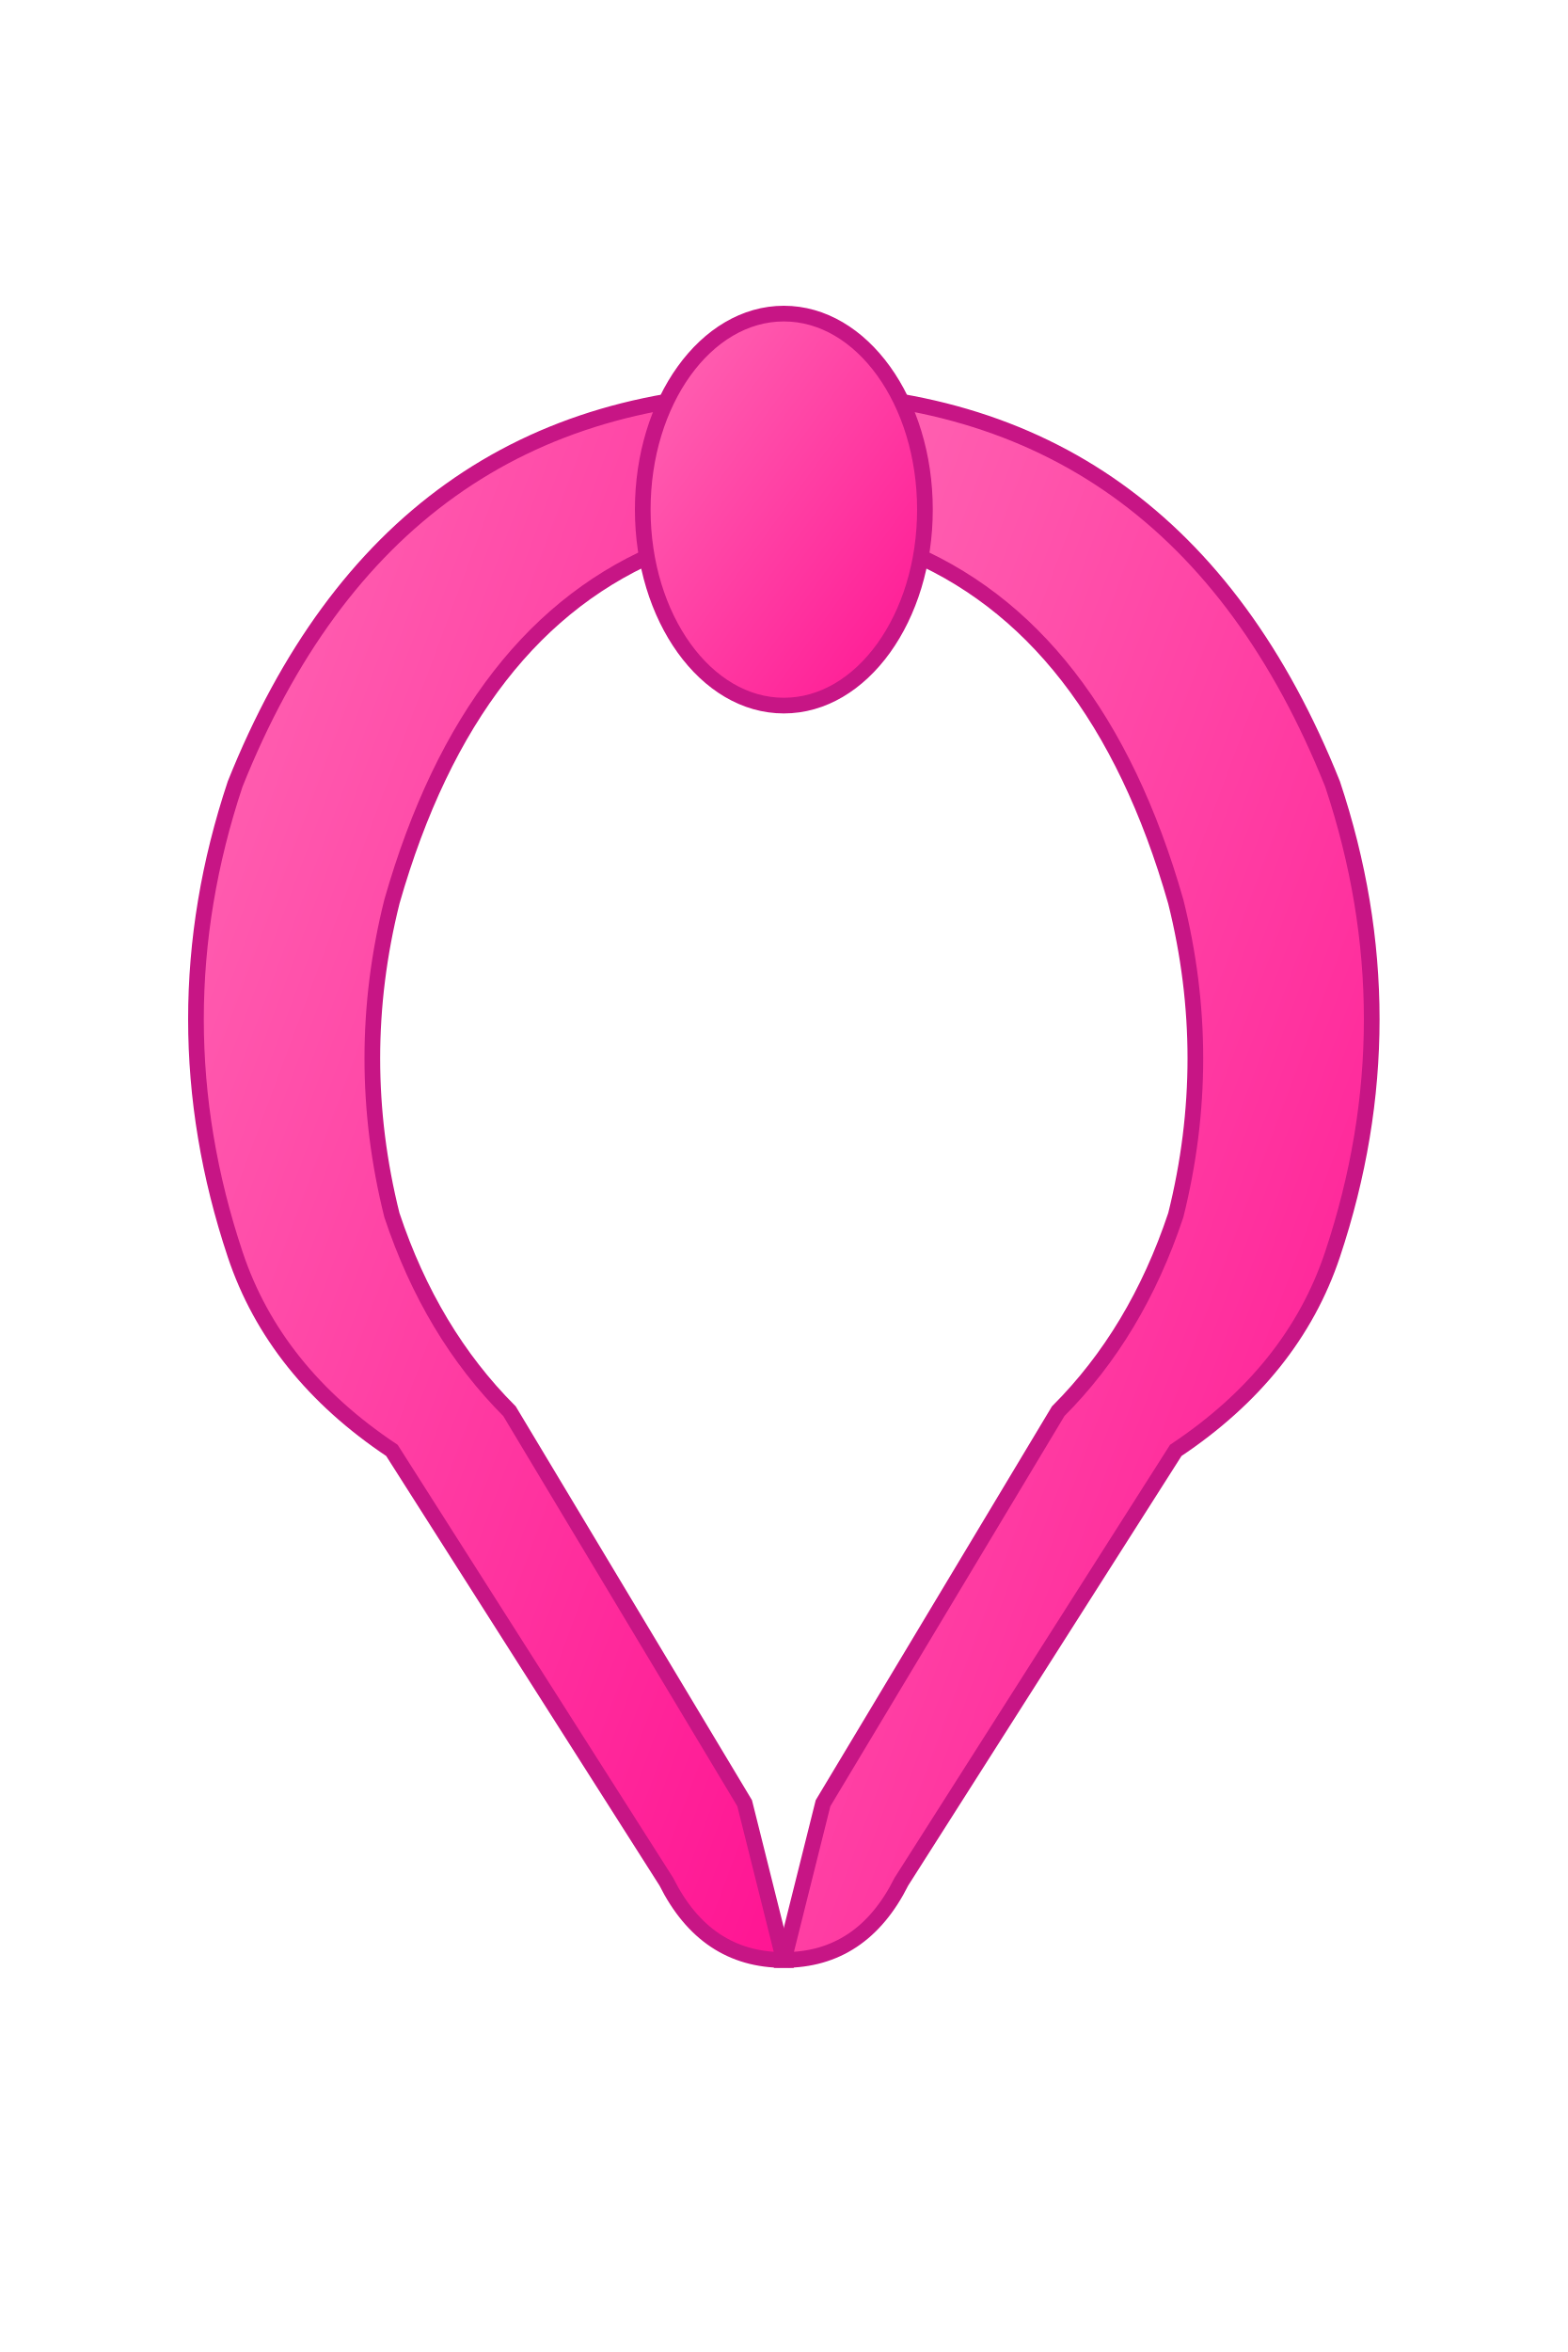
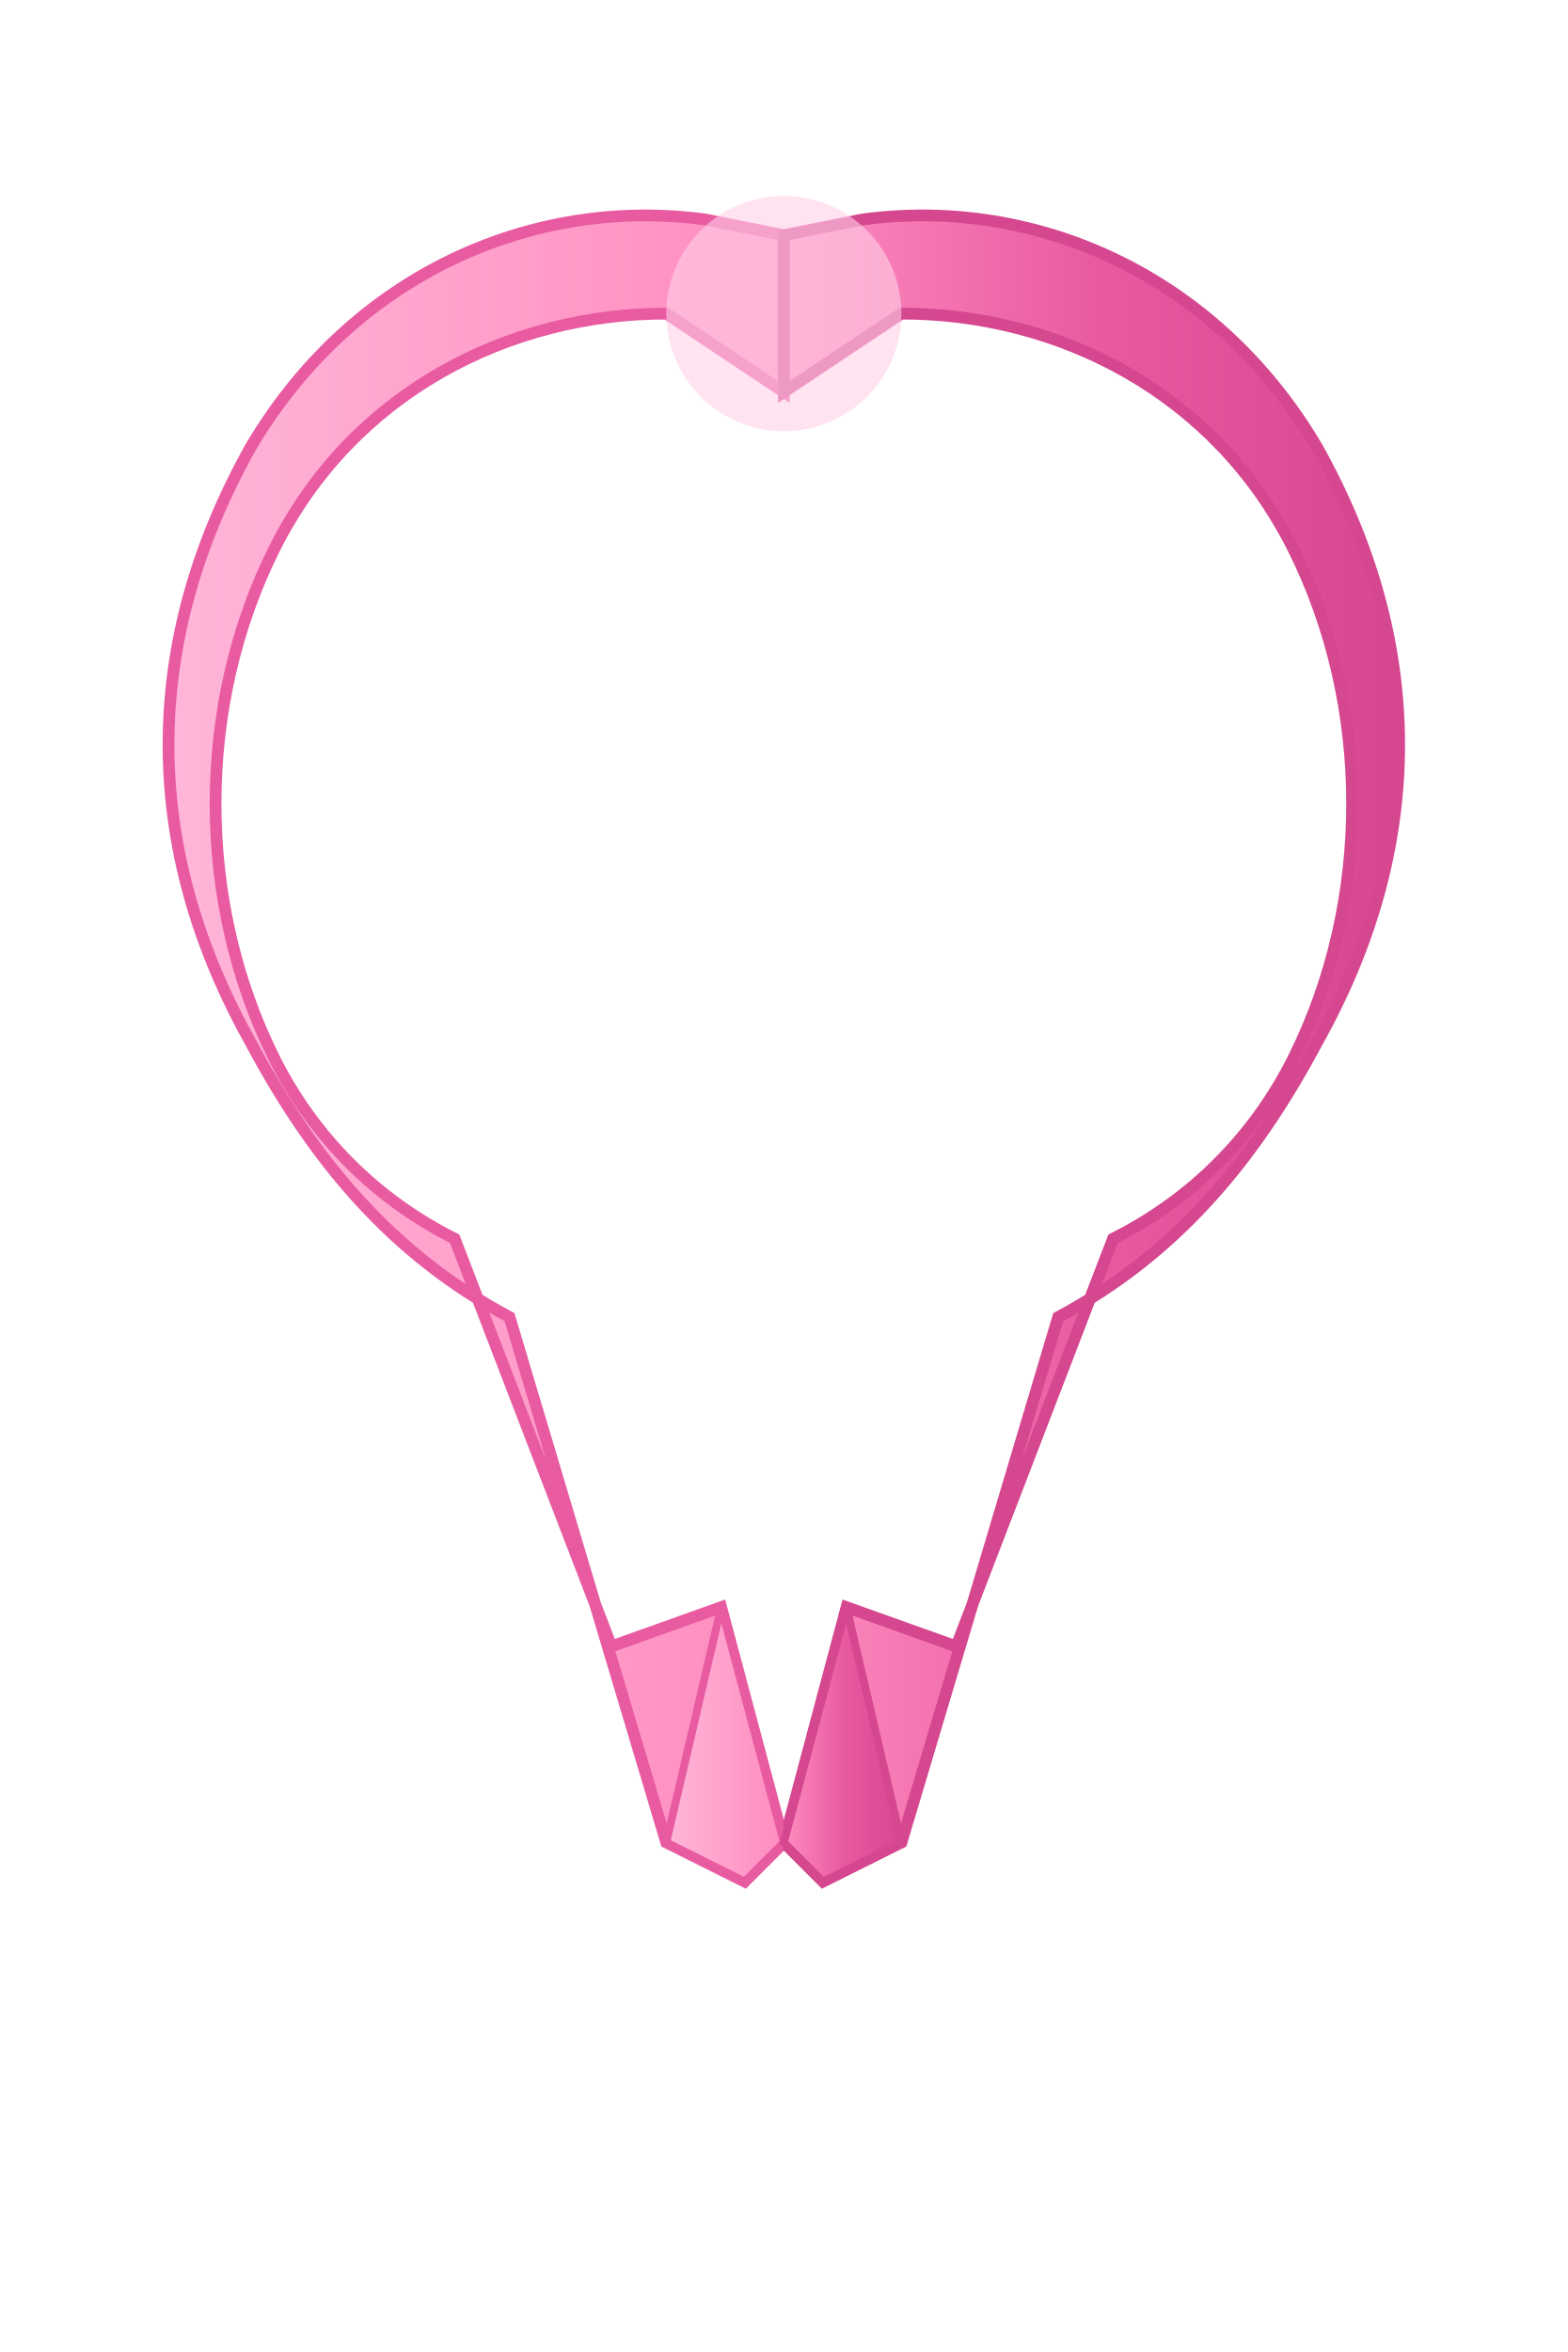
<svg xmlns="http://www.w3.org/2000/svg" viewBox="0 0 200 300" width="200" height="300">
  <defs>
-     <linearGradient id="pinkGradient" x1="0%" y1="0%" x2="100%" y2="100%">
-       <stop offset="0%" style="stop-color:#FF69B4;stop-opacity:1" />
-       <stop offset="100%" style="stop-color:#FF1493;stop-opacity:1" />
+     <linearGradient id="lightPink" x1="0%" y1="0%" x2="100%" y2="0%">
+       <stop offset="0%" style="stop-color:#FFB6D9;stop-opacity:1" />
+       <stop offset="50%" style="stop-color:#FFA0CB;stop-opacity:1" />
+       <stop offset="100%" style="stop-color:#FF8CBF;stop-opacity:1" />
+     </linearGradient>
+     <linearGradient id="darkPink" x1="0%" y1="0%" x2="100%" y2="0%">
+       <stop offset="0%" style="stop-color:#FF8CBF;stop-opacity:1" />
+       <stop offset="50%" style="stop-color:#E85BA1;stop-opacity:1" />
+       <stop offset="100%" style="stop-color:#D5478F;stop-opacity:1" />
    </linearGradient>
  </defs>
-   <path d="M 100,50            Q 50,50 30,100            Q 20,130 30,160            Q 35,175 50,185            L 85,240            Q 90,250 100,250            L 95,230            L 65,180            Q 55,170 50,155            Q 45,135 50,115            Q 60,80 85,70            Z" fill="url(#pinkGradient)" stroke="#C71585" stroke-width="2" />
-   <path d="M 100,50            Q 150,50 170,100            Q 180,130 170,160            Q 165,175 150,185            L 115,240            Q 110,250 100,250            L 105,230            L 135,180            Q 145,170 150,155            Q 155,135 150,115            Q 140,80 115,70            Z" fill="url(#pinkGradient)" stroke="#C71585" stroke-width="2" />
-   <ellipse cx="100" cy="65" rx="18" ry="25" fill="url(#pinkGradient)" stroke="#C71585" stroke-width="2" />
+   <path d="M 85,40            C 65,40 45,50 35,70            C 25,90 25,115 35,135            C 40,145 48,153 58,158            L 78,210            L 92,205            L 100,235            L 95,240            L 85,235            L 65,168            C 50,160 40,148 32,133            C 18,108 18,82 32,57            C 45,35 68,25 90,28            L 100,30            L 100,50            Z" fill="url(#lightPink)" stroke="#E85BA1" stroke-width="1.5" />
+   <path d="M 115,40            C 135,40 155,50 165,70            C 175,90 175,115 165,135            C 160,145 152,153 142,158            L 122,210            L 108,205            L 100,235            L 105,240            L 115,235            L 135,168            C 150,160 160,148 168,133            C 182,108 182,82 168,57            C 155,35 132,25 110,28            L 100,30            L 100,50            Z" fill="url(#darkPink)" stroke="#D5478F" stroke-width="1.5" />
+   <ellipse cx="100" cy="40" rx="15" ry="15" fill="#FFD0E8" opacity="0.6" />
+   <path d="M 92,205            L 100,235            L 95,240            L 85,235            L 92,205" fill="url(#lightPink)" stroke="#E85BA1" stroke-width="1" />
+   <path d="M 108,205            L 100,235            L 105,240            L 115,235            L 108,205" fill="url(#darkPink)" stroke="#D5478F" stroke-width="1" />
</svg>
